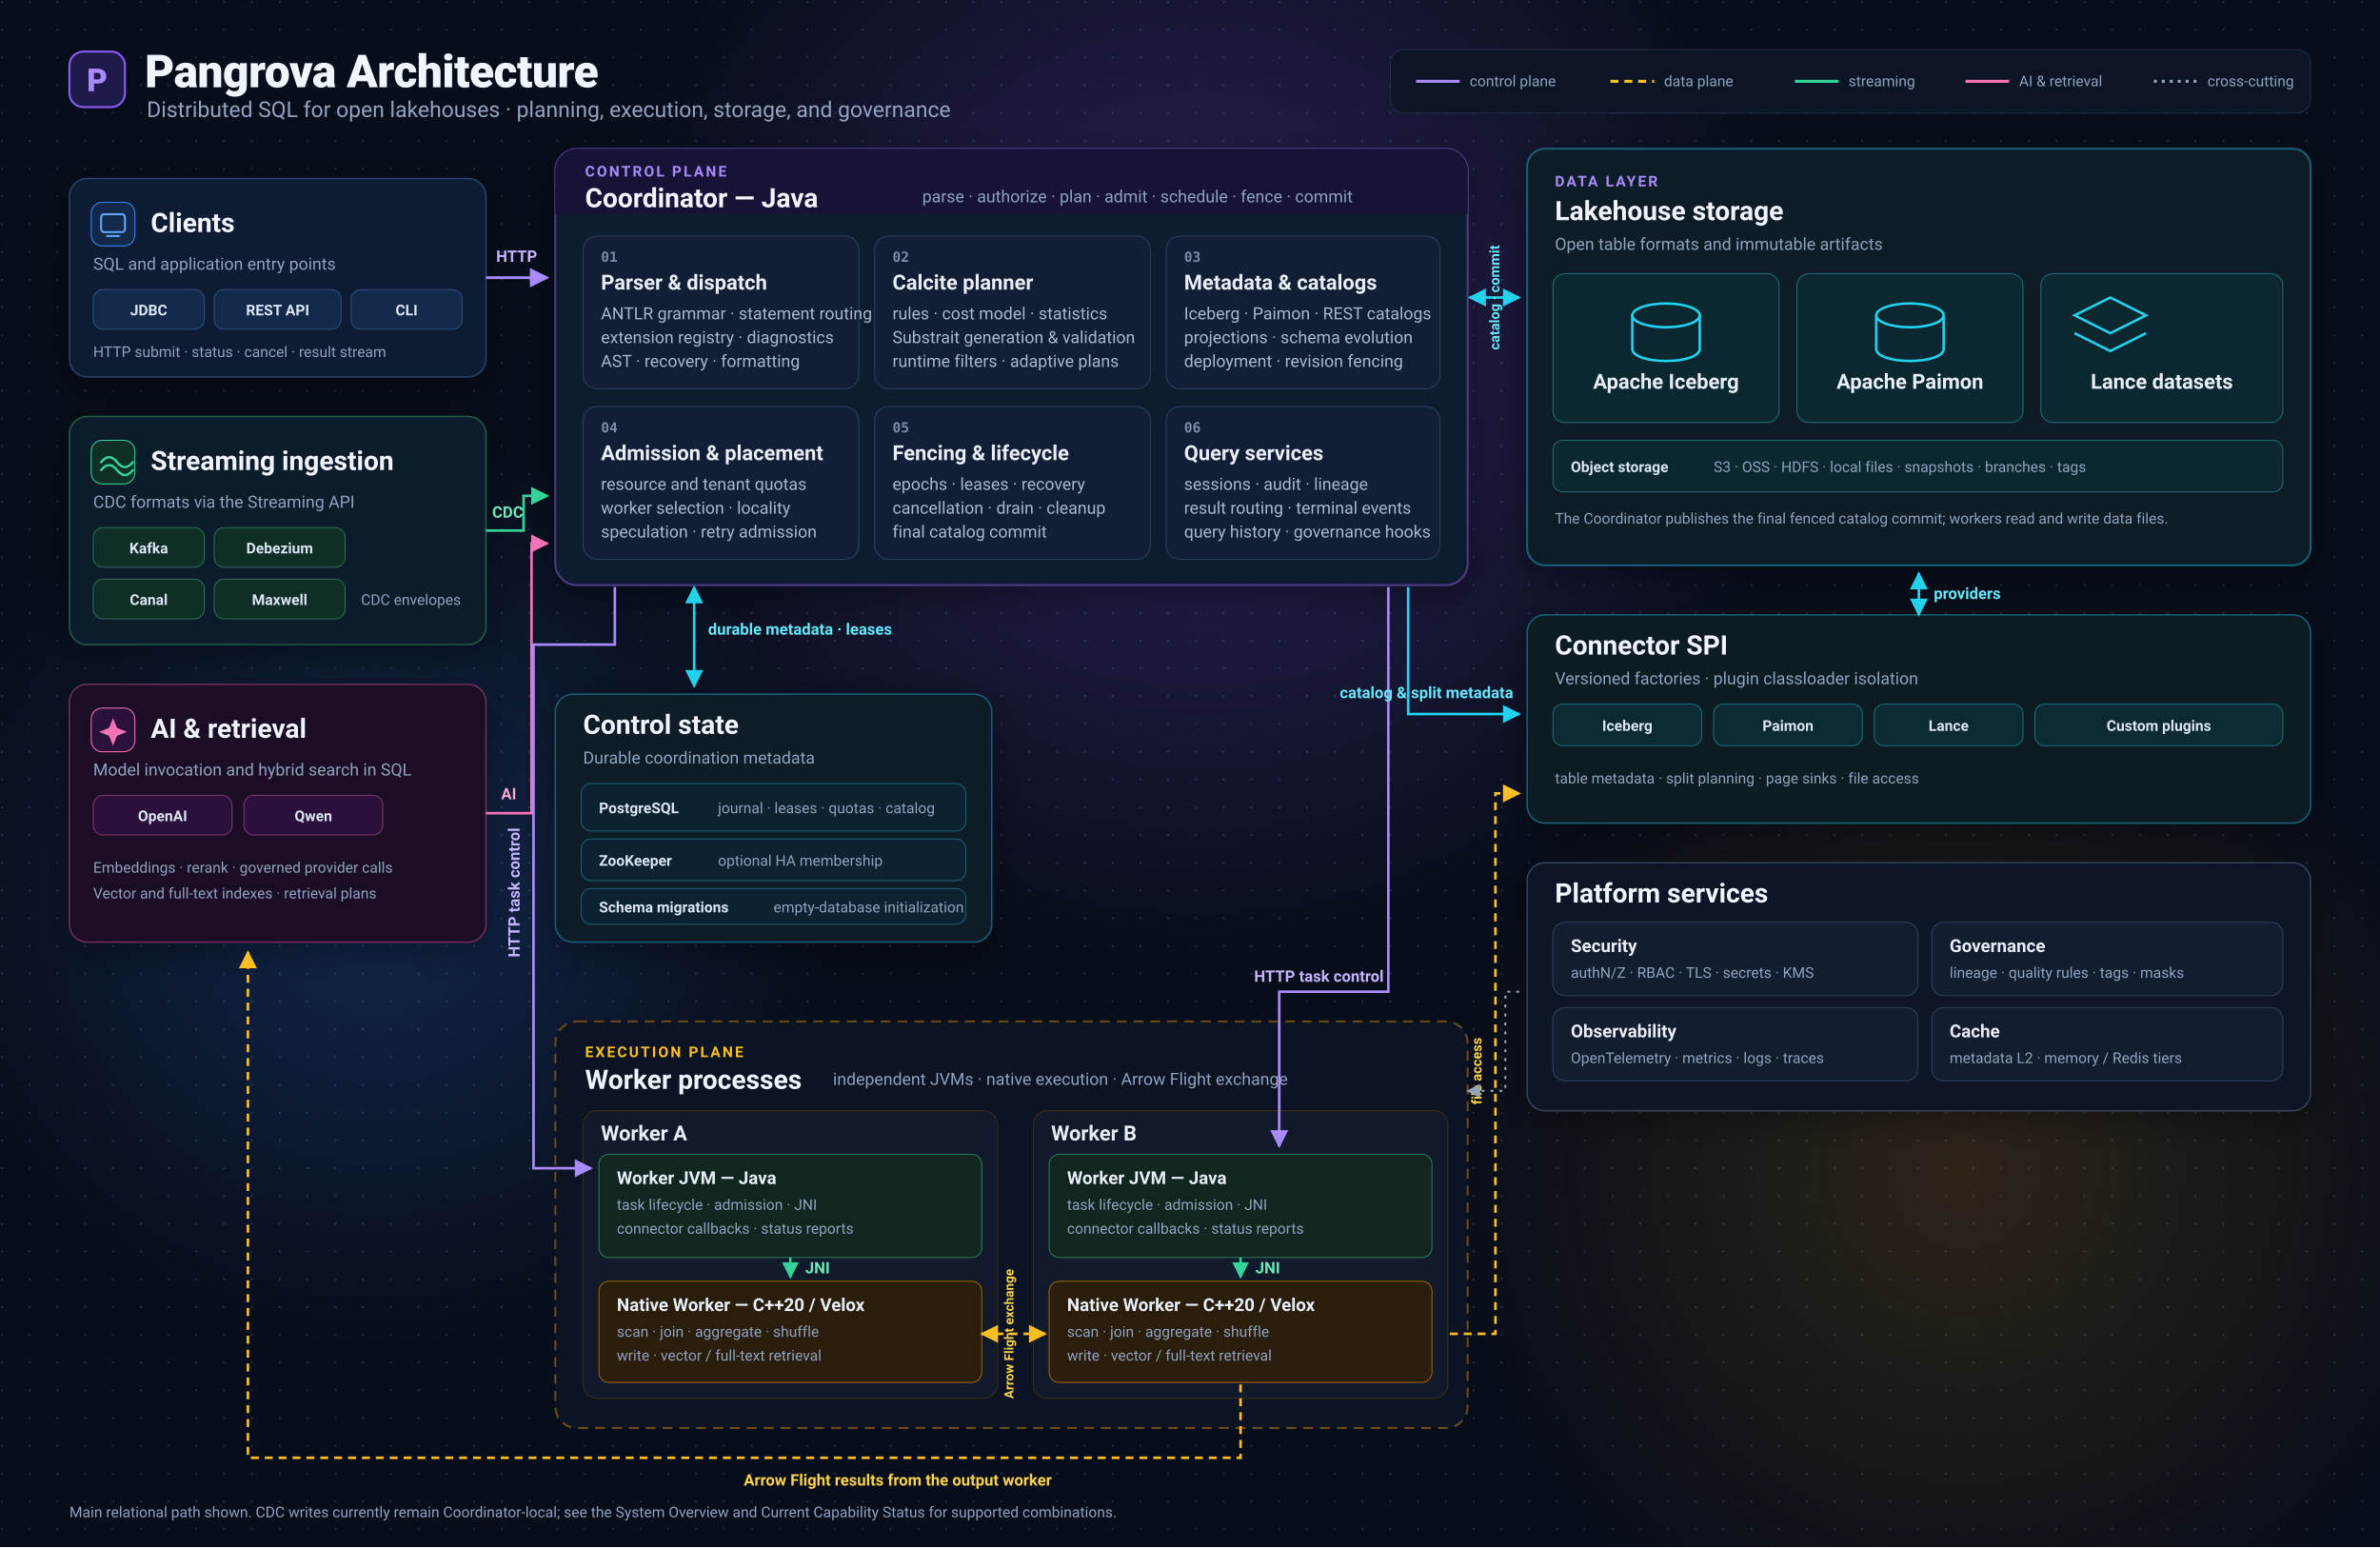
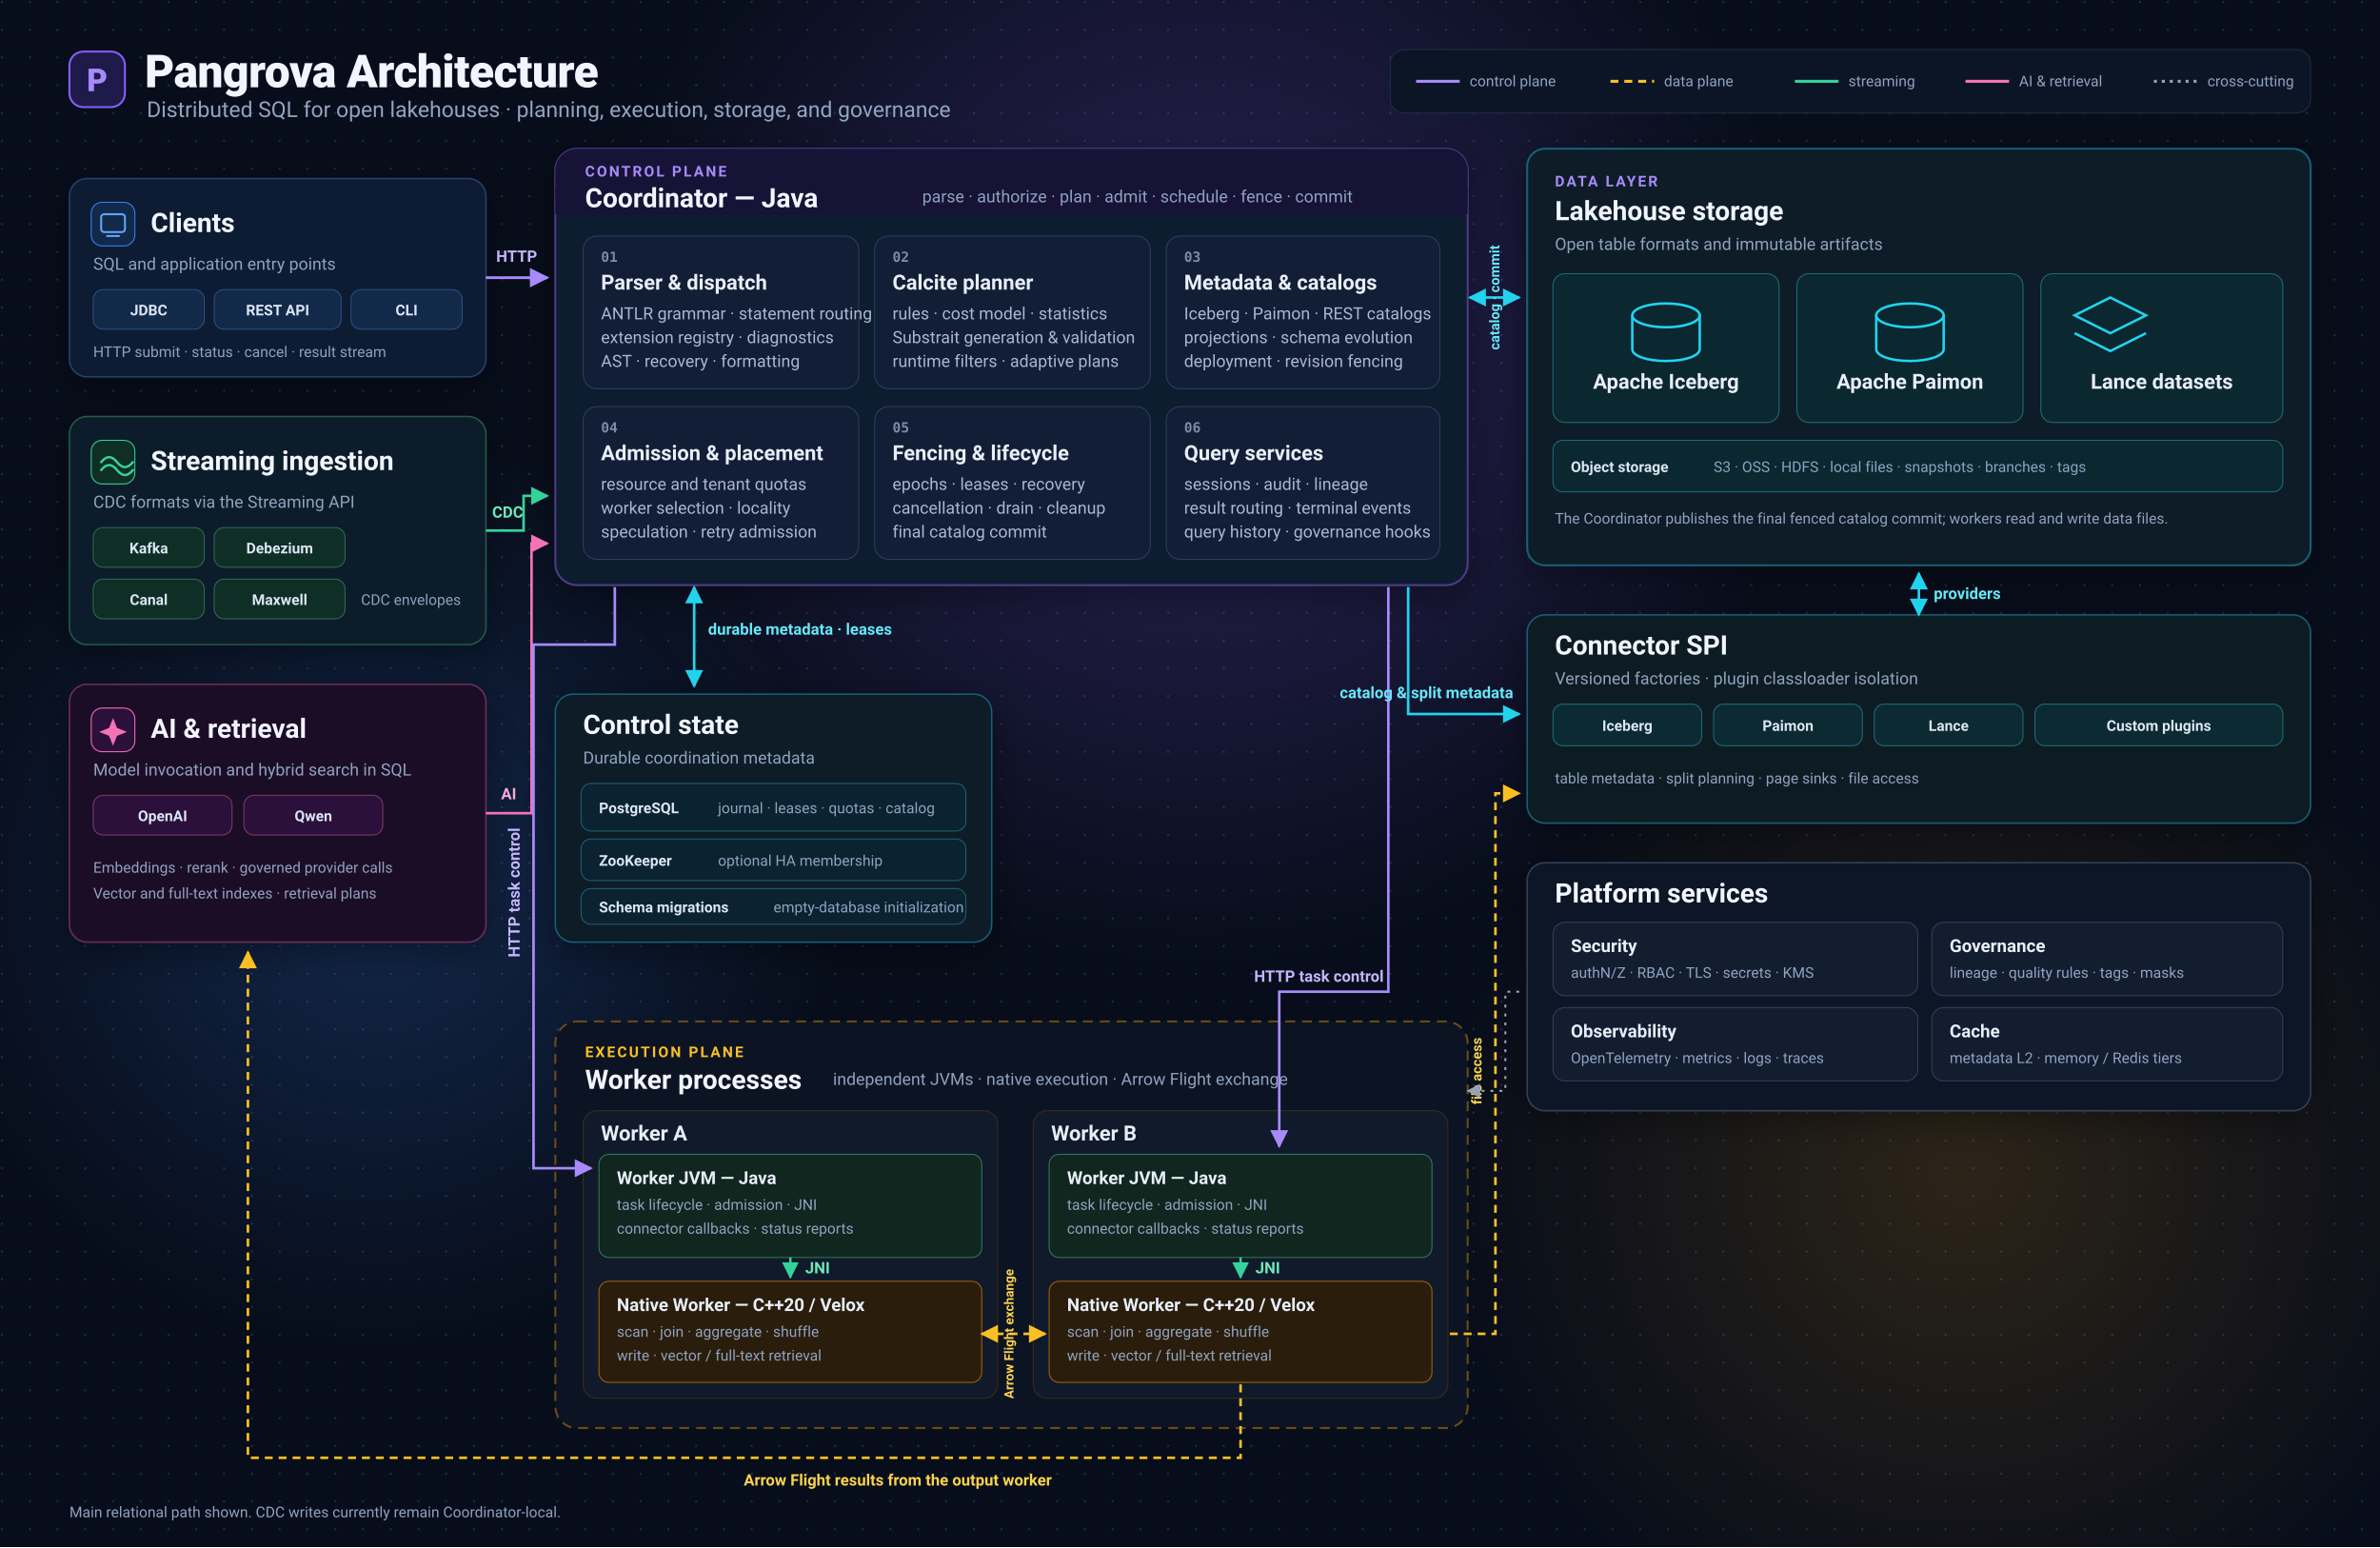
<svg xmlns="http://www.w3.org/2000/svg" width="2400" height="1560" viewBox="0 0 2400 1560" role="img" aria-labelledby="archTitle archDesc">
  <defs>
    <pattern id="dotgrid" width="28" height="28" patternUnits="userSpaceOnUse">
      <circle cx="2" cy="2" r="1.2" fill="#1B2942" />
    </pattern>
    <radialGradient id="glowPurple" cx="50%" cy="50%" r="50%">
      <stop offset="0%" stop-color="#8B5CF6" stop-opacity="0.28" />
      <stop offset="100%" stop-color="#8B5CF6" stop-opacity="0" />
    </radialGradient>
    <radialGradient id="glowBlue" cx="50%" cy="50%" r="50%">
      <stop offset="0%" stop-color="#3B82F6" stop-opacity="0.22" />
      <stop offset="100%" stop-color="#3B82F6" stop-opacity="0" />
    </radialGradient>
    <radialGradient id="glowAmber" cx="50%" cy="50%" r="50%">
      <stop offset="0%" stop-color="#F59E0B" stop-opacity="0.16" />
      <stop offset="100%" stop-color="#F59E0B" stop-opacity="0" />
    </radialGradient>
    <filter id="shadow" x="-20%" y="-20%" width="140%" height="140%">
      <feDropShadow dx="0" dy="10" stdDeviation="18" flood-color="#000000" flood-opacity="0.35" />
    </filter>
    <marker id="arrowPurple" viewBox="0 0 10 10" refX="9" refY="5" markerWidth="7" markerHeight="7" orient="auto-start-reverse">
      <path d="M 0 0 L 10 5 L 0 10 z" fill="#A78BFA" />
    </marker>
    <marker id="arrowGreen" viewBox="0 0 10 10" refX="9" refY="5" markerWidth="7" markerHeight="7" orient="auto-start-reverse">
      <path d="M 0 0 L 10 5 L 0 10 z" fill="#34D399" />
    </marker>
    <marker id="arrowAmber" viewBox="0 0 10 10" refX="9" refY="5" markerWidth="7" markerHeight="7" orient="auto-start-reverse">
      <path d="M 0 0 L 10 5 L 0 10 z" fill="#FBBF24" />
    </marker>
    <marker id="arrowCyan" viewBox="0 0 10 10" refX="9" refY="5" markerWidth="7" markerHeight="7" orient="auto-start-reverse">
      <path d="M 0 0 L 10 5 L 0 10 z" fill="#22D3EE" />
    </marker>
    <marker id="arrowPink" viewBox="0 0 10 10" refX="9" refY="5" markerWidth="7" markerHeight="7" orient="auto-start-reverse">
      <path d="M 0 0 L 10 5 L 0 10 z" fill="#F472B6" />
    </marker>
    <marker id="arrowSlate" viewBox="0 0 10 10" refX="9" refY="5" markerWidth="7" markerHeight="7" orient="auto-start-reverse">
      <path d="M 0 0 L 10 5 L 0 10 z" fill="#94A3B8" />
    </marker>
    <style>
      .title { font-family: ui-sans-serif, -apple-system, 'Segoe UI', Roboto, Arial, sans-serif; font-size: 46px; font-weight: 800; fill: #F1F5FF; letter-spacing: -0.5px; }
      .subtitle { font-family: ui-sans-serif, -apple-system, 'Segoe UI', Roboto, Arial, sans-serif; font-size: 22px; fill: #93A4C0; }
      .eyebrow { font-family: ui-sans-serif, -apple-system, 'Segoe UI', Roboto, Arial, sans-serif; font-size: 15px; font-weight: 700; fill: #A78BFA; letter-spacing: 2px; }
      .card-title { font-family: ui-sans-serif, -apple-system, 'Segoe UI', Roboto, Arial, sans-serif; font-size: 27px; font-weight: 700; fill: #F1F5FF; }
      .card-sub { font-family: ui-sans-serif, -apple-system, 'Segoe UI', Roboto, Arial, sans-serif; font-size: 17px; fill: #8FA2BF; }
      .h { font-family: ui-sans-serif, -apple-system, 'Segoe UI', Roboto, Arial, sans-serif; font-size: 21px; font-weight: 700; fill: #E8EEF8; }
      .t { font-family: ui-sans-serif, -apple-system, 'Segoe UI', Roboto, Arial, sans-serif; font-size: 17px; fill: #A9B8CF; }
      .t-sm { font-family: ui-sans-serif, -apple-system, 'Segoe UI', Roboto, Arial, sans-serif; font-size: 15px; fill: #8FA2BF; }
      .chip { font-family: ui-sans-serif, -apple-system, 'Segoe UI', Roboto, Arial, sans-serif; font-size: 15px; font-weight: 600; fill: #DCE6F5; }
      .label { font-family: ui-sans-serif, -apple-system, 'Segoe UI', Roboto, Arial, sans-serif; font-size: 16px; font-weight: 600; fill: #B7C5DA; }
      .label-purple { fill: #C4B5FD; }
      .label-green { fill: #6EE7B7; }
      .label-amber { fill: #FCD34D; }
      .label-cyan { fill: #67E8F9; }
      .label-pink { fill: #F9A8D4; }
      .label-slate { fill: #94A3B8; }
      .num { font-family: ui-monospace, SFMono-Regular, Menlo, monospace; font-size: 14px; font-weight: 700; fill: #7C8CA8; }
    </style>
  </defs>
  <rect width="2400" height="1560" fill="#070D1A" />
  <rect width="2400" height="1560" fill="url(#dotgrid)" />
  <circle cx="1210" cy="360" r="620" fill="url(#glowPurple)" />
  <circle cx="380" cy="900" r="460" fill="url(#glowBlue)" />
  <circle cx="1980" cy="1180" r="520" fill="url(#glowAmber)" />
  <rect x="70" y="52" width="56" height="56" rx="14" fill="#1E1B4B" stroke="#8B5CF6" stroke-width="2" />
  <text x="98" y="92" text-anchor="middle" font-family="ui-sans-serif, -apple-system, 'Segoe UI', Roboto, Arial, sans-serif" font-size="32" font-weight="800" fill="#A78BFA">P</text>
  <text class="title" x="146" y="88">Pangrova Architecture</text>
  <text class="subtitle" x="148" y="118">Distributed SQL for open lakehouses · planning, execution, storage, and governance</text>
  <g transform="translate(1420,62)">
    <rect x="-18" y="-12" width="928" height="64" rx="14" fill="#0C1526" stroke="#1E2C44" />
    <line x1="8" y1="20" x2="52" y2="20" stroke="#A78BFA" stroke-width="3" />
    <text class="t-sm" x="62" y="25">control plane</text>
    <line x1="204" y1="20" x2="248" y2="20" stroke="#FBBF24" stroke-width="3" stroke-dasharray="8 6" />
    <text class="t-sm" x="258" y="25">data plane</text>
    <line x1="390" y1="20" x2="434" y2="20" stroke="#34D399" stroke-width="3" />
    <text class="t-sm" x="444" y="25">streaming</text>
    <line x1="562" y1="20" x2="606" y2="20" stroke="#F472B6" stroke-width="3" />
    <text class="t-sm" x="616" y="25">AI &amp; retrieval</text>
    <line x1="752" y1="20" x2="796" y2="20" stroke="#94A3B8" stroke-width="3" stroke-dasharray="3 5" />
    <text class="t-sm" x="806" y="25">cross-cutting</text>
  </g>
  <g filter="url(#shadow)">
    <rect x="70" y="180" width="420" height="200" rx="18" fill="#101B30" stroke="#27406B" stroke-width="1.5" />
  </g>
  <rect x="92" y="204" width="44" height="44" rx="11" fill="#12294A" stroke="#3B82F6" />
  <rect x="102" y="216" width="24" height="18" rx="3" fill="none" stroke="#60A5FA" stroke-width="2" />
  <path d="M108 238 h12" stroke="#60A5FA" stroke-width="2" stroke-linecap="round" />
  <text class="card-title" x="152" y="234">Clients</text>
  <text class="card-sub" x="94" y="272">SQL and application entry points</text>
  <g>
    <rect x="94" y="292" width="112" height="40" rx="10" fill="#12294A" stroke="#2D4E7F" />
    <text class="chip" x="150" y="318" text-anchor="middle">JDBC</text>
    <rect x="216" y="292" width="128" height="40" rx="10" fill="#12294A" stroke="#2D4E7F" />
    <text class="chip" x="280" y="318" text-anchor="middle">REST API</text>
    <rect x="354" y="292" width="112" height="40" rx="10" fill="#12294A" stroke="#2D4E7F" />
    <text class="chip" x="410" y="318" text-anchor="middle">CLI</text>
  </g>
  <text class="t-sm" x="94" y="360">HTTP submit · status · cancel · result stream</text>
  <g filter="url(#shadow)">
    <rect x="70" y="420" width="420" height="230" rx="18" fill="#0E1B2C" stroke="#235A46" stroke-width="1.5" />
  </g>
  <rect x="92" y="444" width="44" height="44" rx="11" fill="#0F2E25" stroke="#34D399" />
  <path d="M102 466 q8 -10 16 0 t16 0 M102 474 q8 -10 16 0 t16 0" fill="none" stroke="#34D399" stroke-width="2.4" stroke-linecap="round" />
  <text class="card-title" x="152" y="474">Streaming ingestion</text>
  <text class="card-sub" x="94" y="512">CDC formats via the Streaming API</text>
  <g>
    <rect x="94" y="532" width="112" height="40" rx="10" fill="#0F2E25" stroke="#2C6B53" />
    <text class="chip" x="150" y="558" text-anchor="middle">Kafka</text>
    <rect x="216" y="532" width="132" height="40" rx="10" fill="#0F2E25" stroke="#2C6B53" />
    <text class="chip" x="282" y="558" text-anchor="middle">Debezium</text>
    <rect x="94" y="584" width="112" height="40" rx="10" fill="#0F2E25" stroke="#2C6B53" />
    <text class="chip" x="150" y="610" text-anchor="middle">Canal</text>
    <rect x="216" y="584" width="132" height="40" rx="10" fill="#0F2E25" stroke="#2C6B53" />
    <text class="chip" x="282" y="610" text-anchor="middle">Maxwell</text>
  </g>
  <text class="t-sm" x="364" y="610">CDC envelopes</text>
  <g filter="url(#shadow)">
    <rect x="70" y="690" width="420" height="260" rx="18" fill="#1A1026" stroke="#6B2E59" stroke-width="1.5" />
  </g>
  <rect x="92" y="714" width="44" height="44" rx="11" fill="#2A103A" stroke="#F472B6" />
  <path d="M114 724 l4 10 10 4 -10 4 -4 10 -4 -10 -10 -4 10 -4 z" fill="#F472B6" />
  <text class="card-title" x="152" y="744">AI &amp; retrieval</text>
  <text class="card-sub" x="94" y="782">Model invocation and hybrid search in SQL</text>
  <g>
    <rect x="94" y="802" width="140" height="40" rx="10" fill="#2A103A" stroke="#7A3B63" />
    <text class="chip" x="164" y="828" text-anchor="middle">OpenAI</text>
    <rect x="246" y="802" width="140" height="40" rx="10" fill="#2A103A" stroke="#7A3B63" />
    <text class="chip" x="316" y="828" text-anchor="middle">Qwen</text>
  </g>
  <text class="t-sm" x="94" y="880">Embeddings · rerank · governed provider calls</text>
  <text class="t-sm" x="94" y="906">Vector and full-text indexes · retrieval plans</text>
  <g filter="url(#shadow)">
    <rect x="560" y="150" width="920" height="440" rx="22" fill="#0F1A2E" stroke="#4C3A86" stroke-width="2" />
  </g>
  <rect x="560" y="150" width="920" height="66" rx="22" fill="#171336" />
  <rect x="560" y="190" width="920" height="26" fill="#171336" />
  <text class="eyebrow" x="590" y="178">CONTROL PLANE</text>
  <text class="card-title" x="590" y="209">Coordinator — Java</text>
  <text class="card-sub" x="930" y="204">parse · authorize · plan · admit · schedule · fence · commit</text>
  <g>
    <rect x="588" y="238" width="278" height="154" rx="14" fill="#111E35" stroke="#2A3E60" />
    <text class="num" x="606" y="264">01</text>
    <text class="h" x="606" y="292">Parser &amp; dispatch</text>
    <text class="t" x="606" y="322">ANTLR grammar · statement routing</text>
    <text class="t" x="606" y="346">extension registry · diagnostics</text>
    <text class="t" x="606" y="370">AST · recovery · formatting</text>
    <rect x="882" y="238" width="278" height="154" rx="14" fill="#111E35" stroke="#2A3E60" />
    <text class="num" x="900" y="264">02</text>
    <text class="h" x="900" y="292">Calcite planner</text>
    <text class="t" x="900" y="322">rules · cost model · statistics</text>
    <text class="t" x="900" y="346">Substrait generation &amp; validation</text>
    <text class="t" x="900" y="370">runtime filters · adaptive plans</text>
    <rect x="1176" y="238" width="276" height="154" rx="14" fill="#111E35" stroke="#2A3E60" />
    <text class="num" x="1194" y="264">03</text>
    <text class="h" x="1194" y="292">Metadata &amp; catalogs</text>
    <text class="t" x="1194" y="322">Iceberg · Paimon · REST catalogs</text>
    <text class="t" x="1194" y="346">projections · schema evolution</text>
    <text class="t" x="1194" y="370">deployment · revision fencing</text>
    <rect x="588" y="410" width="278" height="154" rx="14" fill="#111E35" stroke="#2A3E60" />
    <text class="num" x="606" y="436">04</text>
    <text class="h" x="606" y="464">Admission &amp; placement</text>
    <text class="t" x="606" y="494">resource and tenant quotas</text>
    <text class="t" x="606" y="518">worker selection · locality</text>
    <text class="t" x="606" y="542">speculation · retry admission</text>
    <rect x="882" y="410" width="278" height="154" rx="14" fill="#111E35" stroke="#2A3E60" />
    <text class="num" x="900" y="436">05</text>
    <text class="h" x="900" y="464">Fencing &amp; lifecycle</text>
    <text class="t" x="900" y="494">epochs · leases · recovery</text>
    <text class="t" x="900" y="518">cancellation · drain · cleanup</text>
    <text class="t" x="900" y="542">final catalog commit</text>
    <rect x="1176" y="410" width="276" height="154" rx="14" fill="#111E35" stroke="#2A3E60" />
    <text class="num" x="1194" y="436">06</text>
    <text class="h" x="1194" y="464">Query services</text>
    <text class="t" x="1194" y="494">sessions · audit · lineage</text>
    <text class="t" x="1194" y="518">result routing · terminal events</text>
    <text class="t" x="1194" y="542">query history · governance hooks</text>
  </g>
  <g filter="url(#shadow)">
    <rect x="560" y="700" width="440" height="250" rx="18" fill="#0C1A26" stroke="#155E75" stroke-width="1.5" />
  </g>
  <text class="card-title" x="588" y="740">Control state</text>
  <text class="card-sub" x="588" y="770">Durable coordination metadata</text>
  <g>
    <rect x="586" y="790" width="388" height="48" rx="10" fill="#0B2230" stroke="#1E5F74" />
    <text class="chip" x="604" y="820">PostgreSQL</text>
    <text class="t-sm" x="724" y="820">journal · leases · quotas · catalog</text>
    <rect x="586" y="846" width="388" height="42" rx="10" fill="#0B2230" stroke="#1E5F74" />
    <text class="chip" x="604" y="873">ZooKeeper</text>
    <text class="t-sm" x="724" y="873">optional HA membership</text>
    <rect x="586" y="896" width="388" height="36" rx="10" fill="#0B2230" stroke="#1E5F74" />
    <text class="chip" x="604" y="920">Schema migrations</text>
    <text class="t-sm" x="780" y="920">empty-database initialization</text>
  </g>
  <g filter="url(#shadow)">
    <rect x="1540" y="620" width="790" height="210" rx="18" fill="#0D1F24" stroke="#155E75" stroke-width="1.5" />
  </g>
  <text class="card-title" x="1568" y="660">Connector SPI</text>
  <text class="card-sub" x="1568" y="690">Versioned factories · plugin classloader isolation</text>
  <g>
    <rect x="1566" y="710" width="150" height="42" rx="10" fill="#0B2A31" stroke="#1E6B78" />
    <text class="chip" x="1641" y="737" text-anchor="middle">Iceberg</text>
    <rect x="1728" y="710" width="150" height="42" rx="10" fill="#0B2A31" stroke="#1E6B78" />
    <text class="chip" x="1803" y="737" text-anchor="middle">Paimon</text>
    <rect x="1890" y="710" width="150" height="42" rx="10" fill="#0B2A31" stroke="#1E6B78" />
    <text class="chip" x="1965" y="737" text-anchor="middle">Lance</text>
    <rect x="2052" y="710" width="250" height="42" rx="10" fill="#0B2A31" stroke="#1E6B78" />
    <text class="chip" x="2177" y="737" text-anchor="middle">Custom plugins</text>
  </g>
  <text class="t-sm" x="1568" y="790">table metadata · split planning · page sinks · file access</text>
  <g filter="url(#shadow)">
    <rect x="1540" y="150" width="790" height="420" rx="18" fill="#0C1D26" stroke="#155E75" stroke-width="2" />
  </g>
  <text class="eyebrow" x="1568" y="188">DATA LAYER</text>
  <text class="card-title" x="1568" y="222">Lakehouse storage</text>
  <text class="card-sub" x="1568" y="252">Open table formats and immutable artifacts</text>
  <g>
    <rect x="1566" y="276" width="228" height="150" rx="12" fill="#0B2730" stroke="#1E6B78" />
    <ellipse cx="1680" cy="318" rx="34" ry="12" fill="none" stroke="#22D3EE" stroke-width="2.5" />
    <path d="M1646 318 v34 c0 7 15 12 34 12 s34 -5 34 -12 v-34" fill="none" stroke="#22D3EE" stroke-width="2.5" />
    <text class="h" x="1680" y="392" text-anchor="middle">Apache Iceberg</text>
    <rect x="1812" y="276" width="228" height="150" rx="12" fill="#0B2730" stroke="#1E6B78" />
    <ellipse cx="1926" cy="318" rx="34" ry="12" fill="none" stroke="#22D3EE" stroke-width="2.5" />
    <path d="M1892 318 v34 c0 7 15 12 34 12 s34 -5 34 -12 v-34" fill="none" stroke="#22D3EE" stroke-width="2.5" />
    <text class="h" x="1926" y="392" text-anchor="middle">Apache Paimon</text>
    <rect x="2058" y="276" width="244" height="150" rx="12" fill="#0B2730" stroke="#1E6B78" />
    <path d="M2128 300 l36 18 -36 18 -36 -18 z" fill="none" stroke="#22D3EE" stroke-width="2.5" />
    <path d="M2092 336 l36 18 36 -18" fill="none" stroke="#22D3EE" stroke-width="2.5" />
    <text class="h" x="2180" y="392" text-anchor="middle">Lance datasets</text>
  </g>
  <rect x="1566" y="444" width="736" height="52" rx="10" fill="#0B2730" stroke="#1E6B78" />
  <text class="chip" x="1584" y="476">Object storage</text>
  <text class="t-sm" x="1728" y="476">S3 · OSS · HDFS · local files · snapshots · branches · tags</text>
  <text class="t-sm" x="1568" y="528">The Coordinator publishes the final fenced catalog commit; workers read and write data files.</text>
  <g filter="url(#shadow)">
    <rect x="1540" y="870" width="790" height="250" rx="18" fill="#0D1626" stroke="#334155" stroke-width="1.5" />
  </g>
  <text class="card-title" x="1568" y="910">Platform services</text>
  <g>
    <rect x="1566" y="930" width="368" height="74" rx="12" fill="#121D30" stroke="#2E405C" />
    <text class="h" x="1584" y="960" style="font-size:18px">Security</text>
    <text class="t-sm" x="1584" y="986">authN/Z · RBAC · TLS · secrets · KMS</text>
    <rect x="1948" y="930" width="354" height="74" rx="12" fill="#121D30" stroke="#2E405C" />
    <text class="h" x="1966" y="960" style="font-size:18px">Governance</text>
    <text class="t-sm" x="1966" y="986">lineage · quality rules · tags · masks</text>
    <rect x="1566" y="1016" width="368" height="74" rx="12" fill="#121D30" stroke="#2E405C" />
    <text class="h" x="1584" y="1046" style="font-size:18px">Observability</text>
    <text class="t-sm" x="1584" y="1072">OpenTelemetry · metrics · logs · traces</text>
    <rect x="1948" y="1016" width="354" height="74" rx="12" fill="#121D30" stroke="#2E405C" />
    <text class="h" x="1966" y="1046" style="font-size:18px">Cache</text>
    <text class="t-sm" x="1966" y="1072">metadata L2 · memory / Redis tiers</text>
  </g>
  <rect x="560" y="1030" width="920" height="410" rx="22" fill="#0C1424" stroke="#6B4A17" stroke-width="2" stroke-dasharray="10 7" />
  <text class="eyebrow" x="590" y="1066" style="fill:#FBBF24">EXECUTION PLANE</text>
  <text class="card-title" x="590" y="1098">Worker processes</text>
  <text class="card-sub" x="840" y="1094">independent JVMs · native execution · Arrow Flight exchange</text>
  <rect x="588" y="1120" width="418" height="290" rx="14" fill="#111A2B" stroke="#3A2C12" />
  <text class="h" x="606" y="1150">Worker A</text>
  <rect x="604" y="1164" width="386" height="104" rx="10" fill="#10261F" stroke="#2F7A5A" />
  <text class="h" x="622" y="1194" style="font-size:18px">Worker JVM — Java</text>
  <text class="t-sm" x="622" y="1220">task lifecycle · admission · JNI</text>
  <text class="t-sm" x="622" y="1244">connector callbacks · status reports</text>
  <rect x="604" y="1292" width="386" height="102" rx="10" fill="#2A1D0C" stroke="#A16207" />
  <text class="h" x="622" y="1322" style="font-size:18px">Native Worker — C++20 / Velox</text>
  <text class="t-sm" x="622" y="1348">scan · join · aggregate · shuffle</text>
  <text class="t-sm" x="622" y="1372">write · vector / full-text retrieval</text>
  <line x1="797" y1="1268" x2="797" y2="1288" stroke="#34D399" stroke-width="2.4" marker-end="url(#arrowGreen)" />
  <text class="label label-green" x="812" y="1284">JNI</text>
  <rect x="1042" y="1120" width="418" height="290" rx="14" fill="#111A2B" stroke="#3A2C12" />
  <text class="h" x="1060" y="1150">Worker B</text>
  <rect x="1058" y="1164" width="386" height="104" rx="10" fill="#10261F" stroke="#2F7A5A" />
  <text class="h" x="1076" y="1194" style="font-size:18px">Worker JVM — Java</text>
  <text class="t-sm" x="1076" y="1220">task lifecycle · admission · JNI</text>
  <text class="t-sm" x="1076" y="1244">connector callbacks · status reports</text>
  <rect x="1058" y="1292" width="386" height="102" rx="10" fill="#2A1D0C" stroke="#A16207" />
  <text class="h" x="1076" y="1322" style="font-size:18px">Native Worker — C++20 / Velox</text>
  <text class="t-sm" x="1076" y="1348">scan · join · aggregate · shuffle</text>
  <text class="t-sm" x="1076" y="1372">write · vector / full-text retrieval</text>
  <line x1="1251" y1="1268" x2="1251" y2="1288" stroke="#34D399" stroke-width="2.4" marker-end="url(#arrowGreen)" />
  <text class="label label-green" x="1266" y="1284">JNI</text>
  <line x1="990" y1="1345" x2="1054" y2="1345" stroke="#FBBF24" stroke-width="2.6" stroke-dasharray="8 6" marker-start="url(#arrowAmber)" marker-end="url(#arrowAmber)" />
  <text class="label label-amber" x="1022" y="1345" text-anchor="middle" transform="rotate(-90 1022 1345)" style="font-size:13px">Arrow Flight exchange</text>
  <line x1="490" y1="280" x2="552" y2="280" stroke="#A78BFA" stroke-width="2.8" marker-end="url(#arrowPurple)" />
  <text class="label label-purple" x="521" y="264" text-anchor="middle">HTTP</text>
  <polyline points="490,535 528,535 528,500 552,500" fill="none" stroke="#34D399" stroke-width="2.6" marker-end="url(#arrowGreen)" />
  <text class="label label-green" x="512" y="522" text-anchor="middle">CDC</text>
  <polyline points="490,820 536,820 536,548 552,548" fill="none" stroke="#F472B6" stroke-width="2.6" marker-end="url(#arrowPink)" />
  <text class="label label-pink" x="513" y="806" text-anchor="middle">AI</text>
  <line x1="700" y1="592" x2="700" y2="692" stroke="#22D3EE" stroke-width="2.6" marker-start="url(#arrowCyan)" marker-end="url(#arrowCyan)" />
  <text class="label label-cyan" x="714" y="640">durable metadata · leases</text>
  <polyline points="620,592 620,650 538,650 538,1178 596,1178" fill="none" stroke="#A78BFA" stroke-width="2.6" marker-end="url(#arrowPurple)" />
  <text class="label label-purple" x="524" y="900" transform="rotate(-90 524 900)" text-anchor="middle">HTTP task control</text>
  <polyline points="1400,592 1400,1000 1290,1000 1290,1156" fill="none" stroke="#A78BFA" stroke-width="2.6" marker-end="url(#arrowPurple)" />
  <text class="label label-purple" x="1330" y="990" text-anchor="middle">HTTP task control</text>
  <line x1="1482" y1="300" x2="1532" y2="300" stroke="#22D3EE" stroke-width="2.6" marker-start="url(#arrowCyan)" marker-end="url(#arrowCyan)" />
  <text class="label label-cyan" x="1512" y="300" text-anchor="middle" transform="rotate(-90 1512 300)" style="font-size:14px">catalog · commit</text>
  <polyline points="1420,592 1420,720 1532,720" fill="none" stroke="#22D3EE" stroke-width="2.6" marker-end="url(#arrowCyan)" />
  <text class="label label-cyan" x="1526" y="704" text-anchor="end">catalog &amp; split metadata</text>
  <line x1="1935" y1="620" x2="1935" y2="578" stroke="#22D3EE" stroke-width="2.6" marker-start="url(#arrowCyan)" marker-end="url(#arrowCyan)" />
  <text class="label label-cyan" x="1950" y="604">providers</text>
  <polyline points="1462,1345 1508,1345 1508,800 1532,800" fill="none" stroke="#FBBF24" stroke-width="2.6" stroke-dasharray="8 6" marker-end="url(#arrowAmber)" />
  <text class="label label-amber" x="1494" y="1080" transform="rotate(-90 1494 1080)" text-anchor="middle" style="font-size:14px">file access</text>
  <polyline points="1251,1396 1251,1470 250,1470 250,960" fill="none" stroke="#FBBF24" stroke-width="2.6" stroke-dasharray="8 6" marker-end="url(#arrowAmber)" />
  <text class="label label-amber" x="750" y="1498">Arrow Flight results from the output worker</text>
  <polyline points="1532,1000 1518,1000 1518,1100 1480,1100" fill="none" stroke="#94A3B8" stroke-width="2" stroke-dasharray="3 6" marker-end="url(#arrowSlate)" />
-   <text class="t-sm" x="70" y="1530">Main relational path shown. CDC writes currently remain Coordinator-local; see the System Overview and Current Capability Status for supported combinations.</text>
+   <text class="t-sm" x="70" y="1530">Main relational path shown. CDC writes currently remain Coordinator-local.</text>
</svg>
